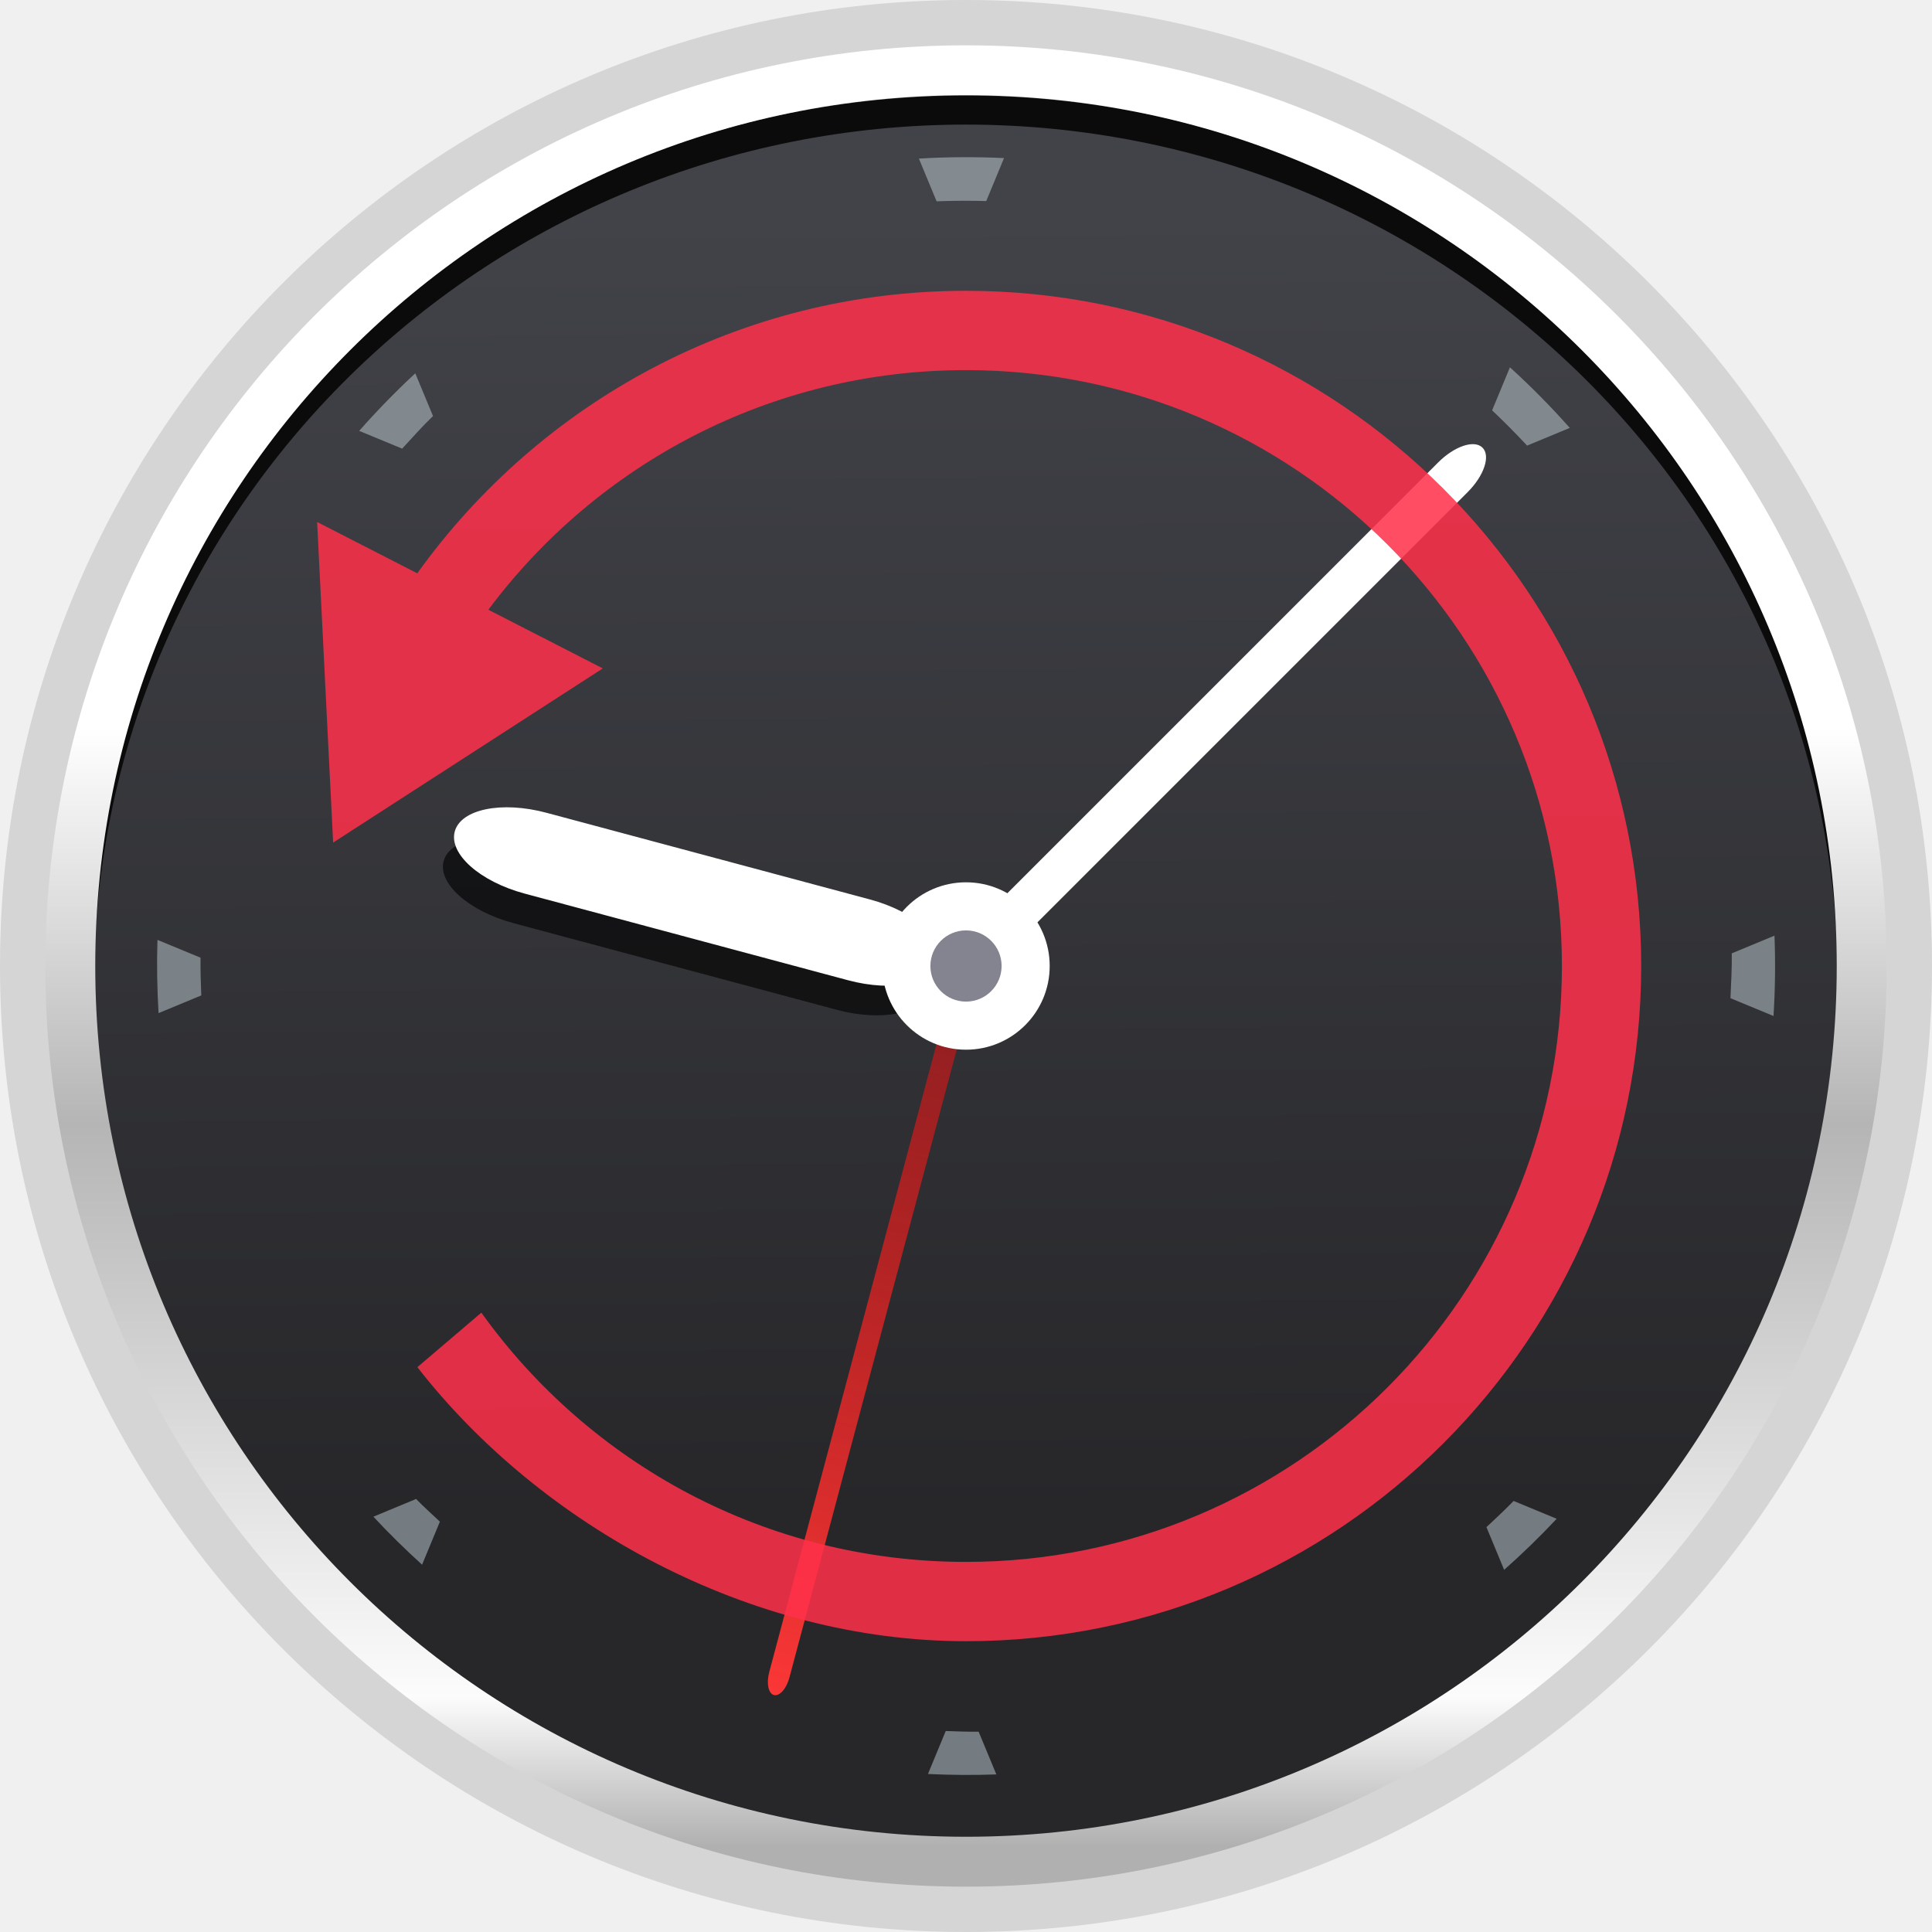
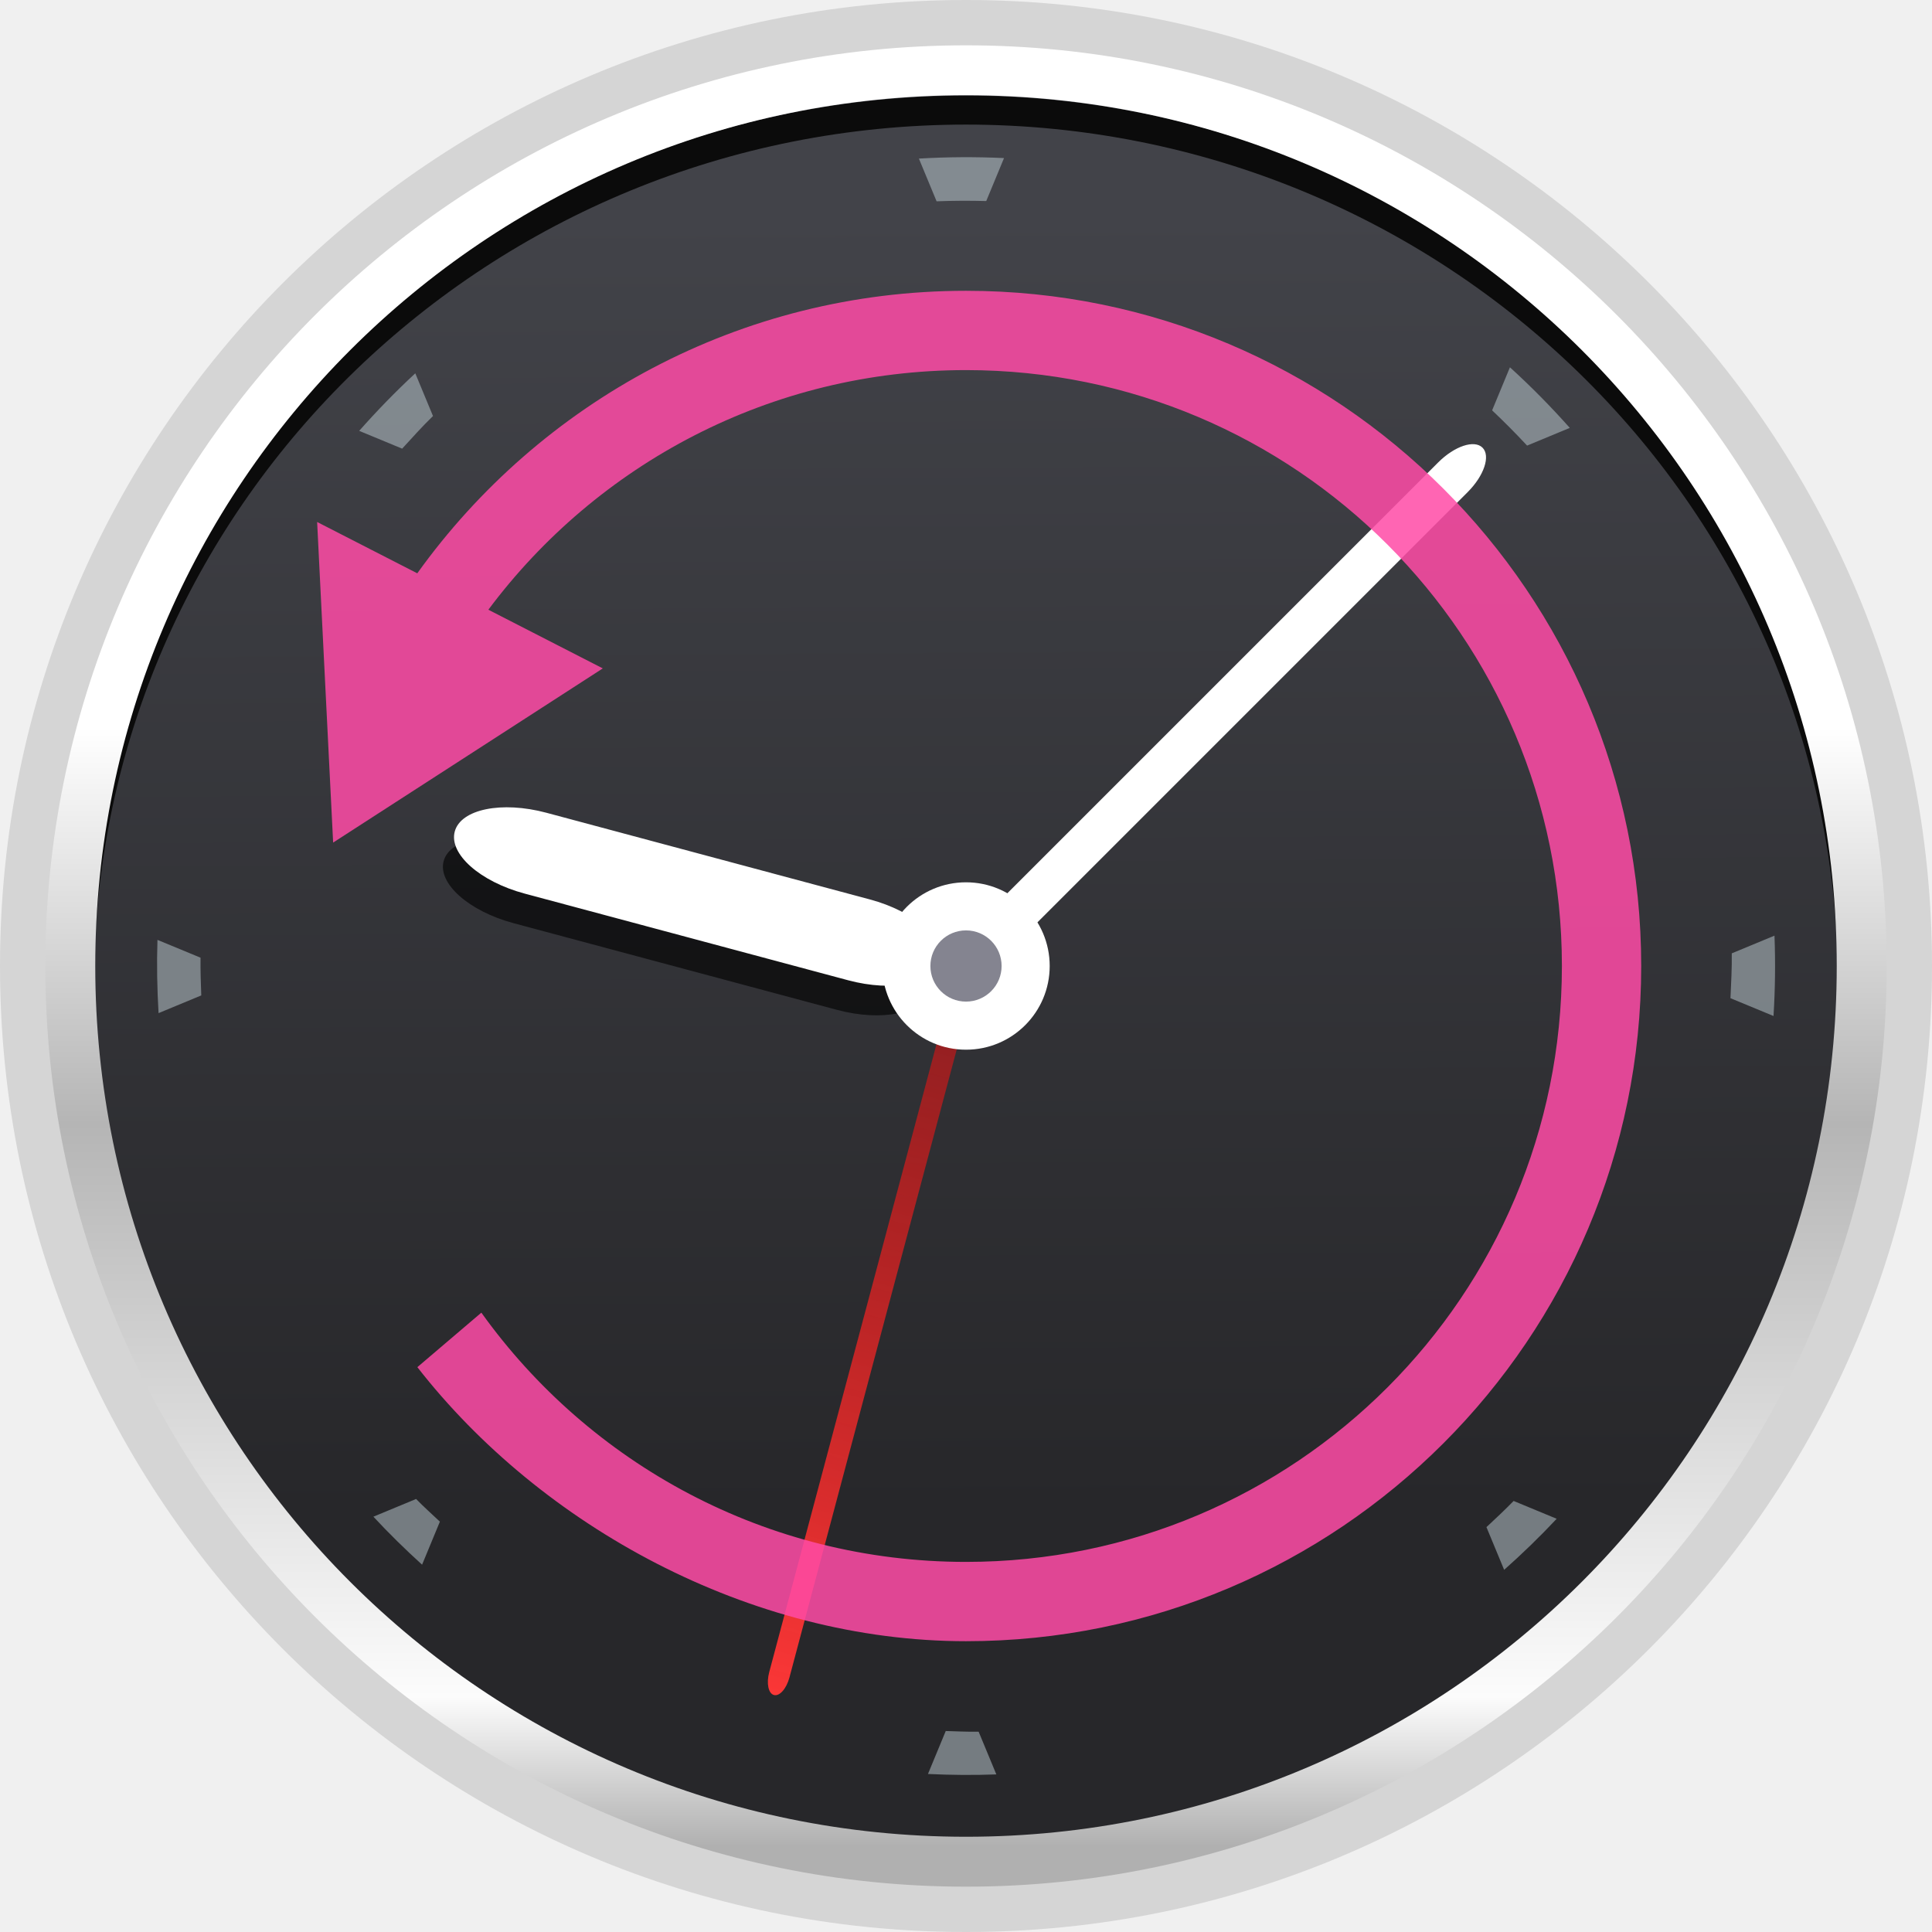
<svg xmlns="http://www.w3.org/2000/svg" xmlns:xlink="http://www.w3.org/1999/xlink" height="128" viewBox="0 0 128 128" width="128" id="svg2" version="1.1">
  <defs id="defs22">
    <linearGradient id="linearGradient1416">
      <stop style="stop-color:#b0b0b0;stop-opacity:1" offset="0" id="stop1412" />
      <stop id="stop1424" offset="0.086" style="stop-color:#fcfcfc;stop-opacity:1" />
      <stop id="stop1420" offset="0.416" style="stop-color:#b5b5b5;stop-opacity:1" />
      <stop style="stop-color:#ffffff;stop-opacity:1" offset="0.644" id="stop1422" />
      <stop style="stop-color:#ffffff;stop-opacity:1" offset="1" id="stop1414" />
    </linearGradient>
    <linearGradient id="linearGradient1397">
      <stop style="stop-color:#fb3737;stop-opacity:1" offset="0" id="stop1393" />
      <stop style="stop-color:#d01111;stop-opacity:0.574" offset="1" id="stop1395" />
    </linearGradient>
    <linearGradient id="linearGradient5467">
      <stop style="stop-color:#424349;stop-opacity:1;" offset="0" id="stop5469" />
      <stop style="stop-color:#27272a;stop-opacity:1" offset="1" id="stop5471" />
    </linearGradient>
    <linearGradient xlink:href="#linearGradient5467" id="linearGradient5473" x1="24.535" y1="7.996" x2="24.705" y2="38.25" gradientUnits="userSpaceOnUse" gradientTransform="matrix(2.841452,0,0,2.841452,-4.426495,-85.42475)" />
    <linearGradient xlink:href="#linearGradient1397" id="linearGradient1399" x1="-21.096" y1="58.687" x2="28.809" y2="58.687" gradientUnits="userSpaceOnUse" />
    <linearGradient xlink:href="#linearGradient1416" id="linearGradient1418" x1="68.43" y1="45.537" x2="68.43" y2="-69.545" gradientUnits="userSpaceOnUse" />
  </defs>
  <g id="layer1" transform="translate(0,80)" />
  <g style="display:inline;opacity:1" transform="translate(0,76.8)" id="g4677">
    <path style="color:#000000;clip-rule:nonzero;display:block;overflow:visible;visibility:visible;opacity:1;isolation:auto;mix-blend-mode:normal;color-interpolation:sRGB;color-interpolation-filters:linearRGB;solid-color:#000000;solid-opacity:1;fill:#000000;fill-opacity:0.116;fill-rule:nonzero;stroke:none;stroke-width:2.778;stroke-linecap:butt;stroke-linejoin:miter;stroke-miterlimit:4;stroke-dasharray:none;stroke-dashoffset:0;stroke-opacity:1;marker:none;marker-start:none;marker-mid:none;marker-end:none;color-rendering:auto;image-rendering:auto;shape-rendering:auto;text-rendering:auto;enable-background:accumulate" d="m 128,-12.8 a 64,64 0 0 1 -64,64 64,64 0 0 1 -64,-64 64,64 0 0 1 64,-64 64,64 0 0 1 64,64 z" id="circle4679" />
    <path style="color:#000000;clip-rule:nonzero;display:inline;overflow:visible;visibility:visible;opacity:1;isolation:auto;mix-blend-mode:normal;color-interpolation:sRGB;color-interpolation-filters:linearRGB;solid-color:#000000;solid-opacity:1;fill:url(#linearGradient5473);fill-opacity:1;fill-rule:nonzero;stroke:none;stroke-width:3.307;stroke-linecap:butt;stroke-linejoin:miter;stroke-miterlimit:4;stroke-dasharray:none;stroke-dashoffset:0;stroke-opacity:1;marker:none;marker-start:none;marker-mid:none;marker-end:none;color-rendering:auto;image-rendering:auto;shape-rendering:auto;text-rendering:auto;enable-background:accumulate" d="M 123.344,-12.8 A 59.344,59.344 0 0 1 64,46.544 59.344,59.344 0 0 1 4.656,-12.8 59.344,59.344 0 0 1 64,-72.144 a 59.344,59.344 0 0 1 59.344,59.344 z" id="circle4681" />
    <path transform="rotate(-45)" style="color:#000000;clip-rule:nonzero;display:inline;overflow:visible;visibility:visible;opacity:1;isolation:auto;mix-blend-mode:normal;color-interpolation:sRGB;color-interpolation-filters:linearRGB;solid-color:#000000;solid-opacity:1;fill:#ffffff;fill-opacity:1;fill-rule:nonzero;stroke:none;stroke-width:1.714;stroke-linecap:round;stroke-linejoin:miter;stroke-miterlimit:4;stroke-dasharray:none;stroke-dashoffset:0;stroke-opacity:1;marker:none;marker-start:none;marker-mid:none;marker-end:none;paint-order:normal;color-rendering:auto;image-rendering:auto;shape-rendering:auto;text-rendering:auto;enable-background:accumulate" d="m 58.424,34.733 h 41.589 c 1.536,0 2.773,0.618 2.773,1.386 0,0.768 -1.237,1.386 -2.773,1.386 H 58.424 c -1.536,0 -2.773,-0.618 -2.773,-1.386 0,-0.768 1.237,-1.386 2.773,-1.386 z" id="rect4685" />
    <path transform="rotate(15)" style="color:#000000;clip-rule:nonzero;display:inline;overflow:visible;visibility:visible;opacity:1;isolation:auto;mix-blend-mode:normal;color-interpolation:sRGB;color-interpolation-filters:linearRGB;solid-color:#000000;solid-opacity:1;fill:#000000;fill-opacity:0.628;fill-rule:nonzero;stroke:none;stroke-width:1.714;stroke-linecap:round;stroke-linejoin:miter;stroke-miterlimit:4;stroke-dasharray:none;stroke-dashoffset:0;stroke-opacity:1;marker:none;marker-start:none;marker-mid:none;marker-end:none;paint-order:normal;color-rendering:auto;image-rendering:auto;shape-rendering:auto;text-rendering:auto;enable-background:accumulate" d="m 28.825,-29.456 h 22.181 c 3.072,0 5.545,1.237 5.545,2.773 0,1.536 -2.473,2.773 -5.545,2.773 H 28.825 c -3.072,0 -5.545,-1.237 -5.545,-2.773 0,-1.536 2.473,-2.773 5.545,-2.773 z" id="rect4687" />
    <path transform="rotate(15)" style="color:#000000;clip-rule:nonzero;display:inline;overflow:visible;visibility:visible;opacity:1;isolation:auto;mix-blend-mode:normal;color-interpolation:sRGB;color-interpolation-filters:linearRGB;solid-color:#000000;solid-opacity:1;fill:#ffffff;fill-opacity:1;fill-rule:nonzero;stroke:none;stroke-width:1.714;stroke-linecap:round;stroke-linejoin:miter;stroke-miterlimit:4;stroke-dasharray:none;stroke-dashoffset:0;stroke-opacity:1;marker:none;marker-start:none;marker-mid:none;marker-end:none;paint-order:normal;color-rendering:auto;image-rendering:auto;shape-rendering:auto;text-rendering:auto;enable-background:accumulate" d="m 29.028,-31.54 h 22.181 c 3.072,0 5.545,1.237 5.545,2.773 0,1.536 -2.473,2.773 -5.545,2.773 H 29.028 c -3.072,0 -5.545,-1.237 -5.545,-2.773 0,-1.536 2.473,-2.773 5.545,-2.773 z" id="rect4689" />
    <path transform="matrix(0.2574043,-0.9663038,0.9662651,0.2575495,0,0)" style="color:#000000;clip-rule:nonzero;display:inline;overflow:visible;visibility:visible;opacity:1;isolation:auto;mix-blend-mode:normal;color-interpolation:sRGB;color-interpolation-filters:linearRGB;solid-color:#000000;solid-opacity:1;fill:url(#linearGradient1399);fill-opacity:1;fill-rule:nonzero;stroke:none;stroke-width:1.714;stroke-linecap:round;stroke-linejoin:miter;stroke-miterlimit:4;stroke-dasharray:none;stroke-dashoffset:0;stroke-opacity:1;marker:none;marker-start:none;marker-mid:none;marker-end:none;paint-order:normal;color-rendering:auto;image-rendering:auto;shape-rendering:auto;text-rendering:auto;enable-background:accumulate" d="m -19.71,57.993 h 47.132 c 0.768,0 1.386,0.309 1.386,0.693 0,0.384 -0.618,0.693 -1.386,0.693 h -47.132 c -0.768,0 -1.386,-0.309 -1.386,-0.693 0,-0.384 0.618,-0.693 1.386,-0.693 z" id="rect4691" />
    <path style="color:#000000;clip-rule:nonzero;display:inline;overflow:visible;visibility:visible;opacity:1;isolation:auto;mix-blend-mode:normal;color-interpolation:sRGB;color-interpolation-filters:linearRGB;solid-color:#000000;solid-opacity:1;fill:#ffffff;fill-opacity:1;fill-rule:nonzero;stroke:none;stroke-width:1.714;stroke-linecap:round;stroke-linejoin:miter;stroke-miterlimit:4;stroke-dasharray:none;stroke-dashoffset:0;stroke-opacity:1;marker:none;marker-start:none;marker-mid:none;marker-end:none;paint-order:normal;color-rendering:auto;image-rendering:auto;shape-rendering:auto;text-rendering:auto;enable-background:accumulate" d="M 69.545,-12.8 A 5.545,5.545 0 0 1 64,-7.255 5.545,5.545 0 0 1 58.455,-12.8 5.545,5.545 0 0 1 64,-18.345 a 5.545,5.545 0 0 1 5.545,5.545 z" id="circle4693" />
    <circle style="color:#000000;clip-rule:nonzero;display:inline;overflow:visible;visibility:visible;opacity:1;isolation:auto;mix-blend-mode:normal;color-interpolation:sRGB;color-interpolation-filters:linearRGB;solid-color:#000000;solid-opacity:1;fill:#3c3c50;fill-opacity:0.632;fill-rule:nonzero;stroke:none;stroke-width:1.714;stroke-linecap:round;stroke-linejoin:miter;stroke-miterlimit:4;stroke-dasharray:none;stroke-dashoffset:0;stroke-opacity:1;marker:none;marker-start:none;marker-mid:none;marker-end:none;paint-order:normal;color-rendering:auto;image-rendering:auto;shape-rendering:auto;text-rendering:auto;enable-background:accumulate" id="circle4695" cx="64" cy="-12.8" r="2.359" />
    <path id="path4697" d="m 100.037,-52.465 -1.18,2.852 c 0.799,0.757 1.572,1.532 2.316,2.335 l 2.83,-1.173 c -1.246,-1.401 -2.566,-2.741 -3.965,-4.014 z M 66.519,-66.327 c -1.889,-0.088 -3.769,-0.077 -5.64,0.034 l 1.173,2.83 c 1.094,-0.042 2.188,-0.046 3.289,-0.017 z m -39.005,14.26 c -1.298,1.203 -2.535,2.475 -3.717,3.813 l 2.847,1.178 c 0.672,-0.732 1.333,-1.474 2.043,-2.161 z m 90.05,37.256 -2.83,1.173 c 0.016,0.988 -0.044,1.979 -0.086,2.971 l 2.852,1.18 c 0.11,-1.782 0.132,-3.556 0.064,-5.324 z m -107.132,0.28 c -0.051,1.625 -0.023,3.242 0.073,4.853 l 2.83,-1.173 c -0.032,-0.832 -0.059,-1.663 -0.05,-2.5 z m 89.85,37.173 c -0.585,0.598 -1.19,1.167 -1.801,1.734 l 1.173,2.83 c 1.206,-1.072 2.368,-2.197 3.48,-3.383 z m -72.714,-0.131 -2.83,1.173 c 1.024,1.104 2.103,2.16 3.226,3.181 l 1.18,-2.852 c -0.528,-0.5 -1.073,-0.982 -1.576,-1.502 z m 37.269,15.419 c -0.724,0.012 -1.452,-0.026 -2.179,-0.046 l -1.178,2.847 c 1.516,0.071 3.025,0.086 4.53,0.028 l -1.173,-2.83 z" style="color:#000000;font-style:normal;font-variant:normal;font-weight:normal;font-stretch:normal;font-size:medium;line-height:normal;font-family:sans-serif;text-indent:0;text-align:start;text-decoration:none;text-decoration-line:none;text-decoration-style:solid;text-decoration-color:#000000;letter-spacing:normal;word-spacing:normal;text-transform:none;writing-mode:lr-tb;direction:ltr;baseline-shift:baseline;text-anchor:start;white-space:normal;clip-rule:nonzero;display:block;overflow:visible;visibility:visible;opacity:1;isolation:auto;mix-blend-mode:normal;color-interpolation:sRGB;color-interpolation-filters:linearRGB;solid-color:#000000;solid-opacity:1;fill:#c9d8dd;fill-opacity:0.484;fill-rule:nonzero;stroke:none;stroke-width:2.909;stroke-linecap:butt;stroke-linejoin:miter;stroke-miterlimit:4;stroke-dasharray:none;stroke-dashoffset:0;stroke-opacity:1;marker:none;color-rendering:auto;image-rendering:auto;shape-rendering:auto;text-rendering:auto;enable-background:accumulate" />
    <path style="color:#000000;clip-rule:nonzero;display:inline;overflow:visible;visibility:visible;opacity:1;isolation:auto;mix-blend-mode:normal;color-interpolation:sRGB;color-interpolation-filters:linearRGB;solid-color:#000000;solid-opacity:1;fill:#0b0b0b;fill-opacity:1;fill-rule:nonzero;stroke:none;stroke-width:3.196;stroke-linecap:butt;stroke-linejoin:miter;stroke-miterlimit:4;stroke-dasharray:none;stroke-dashoffset:0;stroke-opacity:1;marker:none;marker-start:none;marker-mid:none;marker-end:none;color-rendering:auto;image-rendering:auto;shape-rendering:auto;text-rendering:auto;enable-background:accumulate" d="M 121.761,-12.423 A 57.8,56.917 0 0 0 64,-68.546 57.8,56.917 0 0 0 6.239,-12.753 57.8,56.917 0 0 1 6.199,-13.547 57.8,56.917 0 0 1 64,-70.464 a 57.8,56.917 0 0 1 57.801,56.917 57.8,56.917 0 0 1 -0.04,1.124 z" id="path1430" />
    <path style="color:#000000;font-style:normal;font-variant:normal;font-weight:normal;font-stretch:normal;font-size:medium;line-height:normal;font-family:sans-serif;font-variant-ligatures:normal;font-variant-position:normal;font-variant-caps:normal;font-variant-numeric:normal;font-variant-alternates:normal;font-feature-settings:normal;text-indent:0;text-align:start;text-decoration:none;text-decoration-line:none;text-decoration-style:solid;text-decoration-color:#000000;letter-spacing:normal;word-spacing:normal;text-transform:none;writing-mode:lr-tb;direction:ltr;text-orientation:mixed;dominant-baseline:auto;baseline-shift:baseline;text-anchor:start;white-space:normal;shape-padding:0;clip-rule:nonzero;display:inline;overflow:visible;visibility:visible;opacity:1;isolation:auto;mix-blend-mode:normal;color-interpolation:sRGB;color-interpolation-filters:linearRGB;solid-color:#000000;solid-opacity:1;vector-effect:none;fill:url(#linearGradient1418);fill-opacity:1;fill-rule:nonzero;stroke:none;stroke-width:3.307;stroke-linecap:butt;stroke-linejoin:miter;stroke-miterlimit:4;stroke-dasharray:none;stroke-dashoffset:0;stroke-opacity:1;marker:none;color-rendering:auto;image-rendering:auto;shape-rendering:auto;text-rendering:auto;enable-background:accumulate" d="m 64,-73.797 c -33.668,0 -60.998,27.328 -60.998,60.996 6e-7,33.668 27.33,60.998 60.998,60.998 33.668,-2e-6 60.998,-27.33 60.998,-60.998 0,-33.668 -27.33,-60.996 -60.998,-60.996 z m 0,3.307 c 31.881,10e-7 57.689,25.809 57.689,57.689 0,31.881 -25.809,57.691 -57.689,57.691 -31.881,0 -57.689,-25.811 -57.689,-57.691 0,-31.881 25.809,-57.689 57.689,-57.689 z" id="path1408" />
-     <path style="color:#000000;font-style:normal;font-variant:normal;font-weight:normal;font-stretch:normal;font-size:medium;line-height:normal;font-family:sans-serif;font-variant-ligatures:normal;font-variant-position:normal;font-variant-caps:normal;font-variant-numeric:normal;font-variant-alternates:normal;font-feature-settings:normal;text-indent:0;text-align:start;text-decoration:none;text-decoration-line:none;text-decoration-style:solid;text-decoration-color:#000000;letter-spacing:normal;word-spacing:normal;text-transform:none;writing-mode:lr-tb;direction:ltr;text-orientation:mixed;dominant-baseline:auto;baseline-shift:baseline;text-anchor:start;white-space:normal;shape-padding:0;clip-rule:nonzero;display:inline;overflow:visible;visibility:visible;opacity:1;isolation:auto;mix-blend-mode:normal;color-interpolation:sRGB;color-interpolation-filters:linearRGB;solid-color:#000000;solid-opacity:1;vector-effect:none;fill:#ff304a;fill-opacity:0.853;fill-rule:nonzero;stroke:none;stroke-width:2.425;stroke-linecap:butt;stroke-linejoin:miter;stroke-miterlimit:4;stroke-dasharray:none;stroke-dashoffset:0;stroke-opacity:1;marker:none;color-rendering:auto;image-rendering:auto;shape-rendering:auto;text-rendering:auto;enable-background:accumulate" d="m 64,19.266 c -14.984,0 -28.234,7.396 -36.354,18.717 l -6.635,-3.4 0.529,10.621 0.531,10.619 8.934,-5.77 8.932,-5.77 -7.582,-3.887 C 39.551,30.76 51.038,24.52 64,24.52 c 21.818,1e-6 39.48,17.663 39.48,39.48 0,21.818 -17.663,39.48 -39.48,39.48 -13.245,0 -24.949,-6.517 -32.109,-16.514 l -4.24,3.612 C 35.839,101.083 49.661,108.734 64,108.734 88.691,108.734 108.734,88.691 108.734,64 108.734,39.309 88.691,19.266 64,19.266 Z" transform="translate(0,-76.8)" id="path1435" />
+     <path style="color:#000000;font-style:normal;font-variant:normal;font-weight:normal;font-stretch:normal;font-size:medium;line-height:normal;font-family:sans-serif;font-variant-ligatures:normal;font-variant-position:normal;font-variant-caps:normal;font-variant-numeric:normal;font-variant-alternates:normal;font-feature-settings:normal;text-indent:0;text-align:start;text-decoration:none;text-decoration-line:none;text-decoration-style:solid;text-decoration-color:#000000;letter-spacing:normal;word-spacing:normal;text-transform:none;writing-mode:lr-tb;direction:ltr;text-orientation:mixed;dominant-baseline:auto;baseline-shift:baseline;text-anchor:start;white-space:normal;shape-padding:0;clip-rule:nonzero;display:inline;overflow:visible;visibility:visible;opacity:1;isolation:auto;mix-blend-mode:normal;color-interpolation:sRGB;color-interpolation-filters:linearRGB;solid-color:#000000;solid-opacity:1;vector-effect:none;fill:#ff4ba6;fill-opacity:0.853;fill-rule:nonzero;stroke:none;stroke-width:2.425;stroke-linecap:butt;stroke-linejoin:miter;stroke-miterlimit:4;stroke-dasharray:none;stroke-dashoffset:0;stroke-opacity:1;marker:none;color-rendering:auto;image-rendering:auto;shape-rendering:auto;text-rendering:auto;enable-background:accumulate" d="m 64,19.266 c -14.984,0 -28.234,7.396 -36.354,18.717 l -6.635,-3.4 0.529,10.621 0.531,10.619 8.934,-5.77 8.932,-5.77 -7.582,-3.887 C 39.551,30.76 51.038,24.52 64,24.52 c 21.818,1e-6 39.48,17.663 39.48,39.48 0,21.818 -17.663,39.48 -39.48,39.48 -13.245,0 -24.949,-6.517 -32.109,-16.514 l -4.24,3.612 C 35.839,101.083 49.661,108.734 64,108.734 88.691,108.734 108.734,88.691 108.734,64 108.734,39.309 88.691,19.266 64,19.266 Z" transform="translate(0,-76.8)" id="path1435" />
  </g>
</svg>
